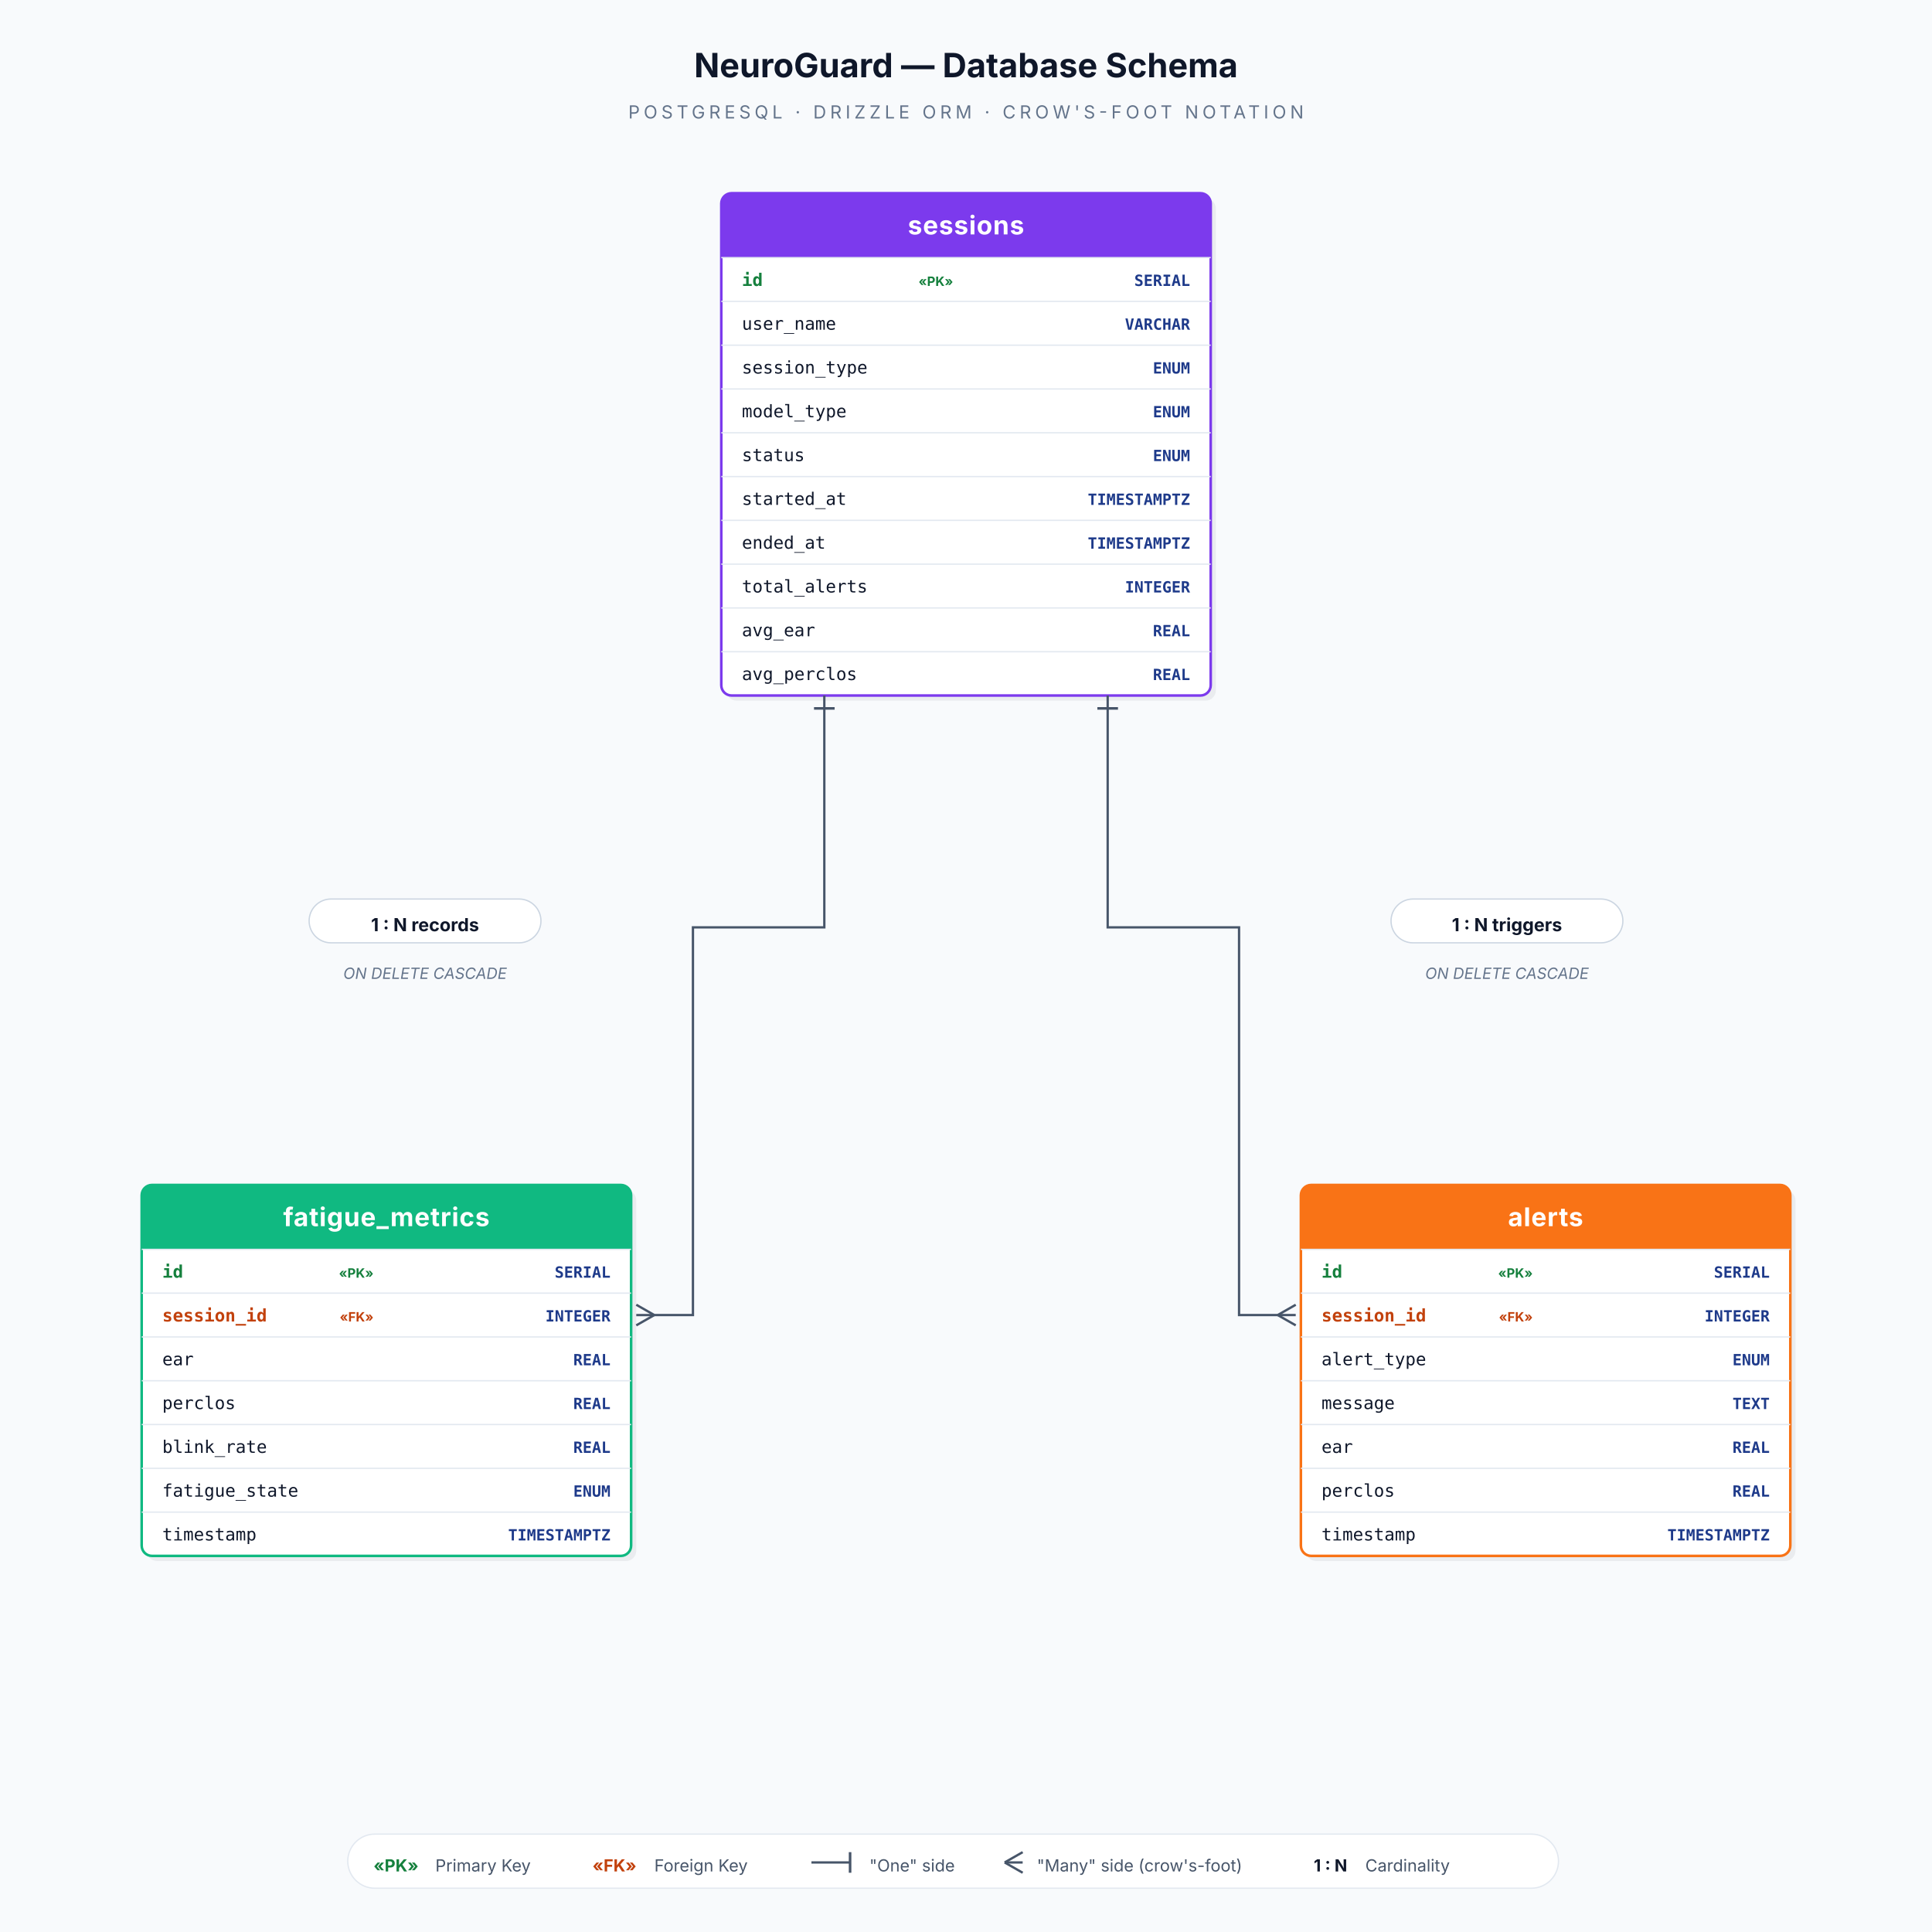
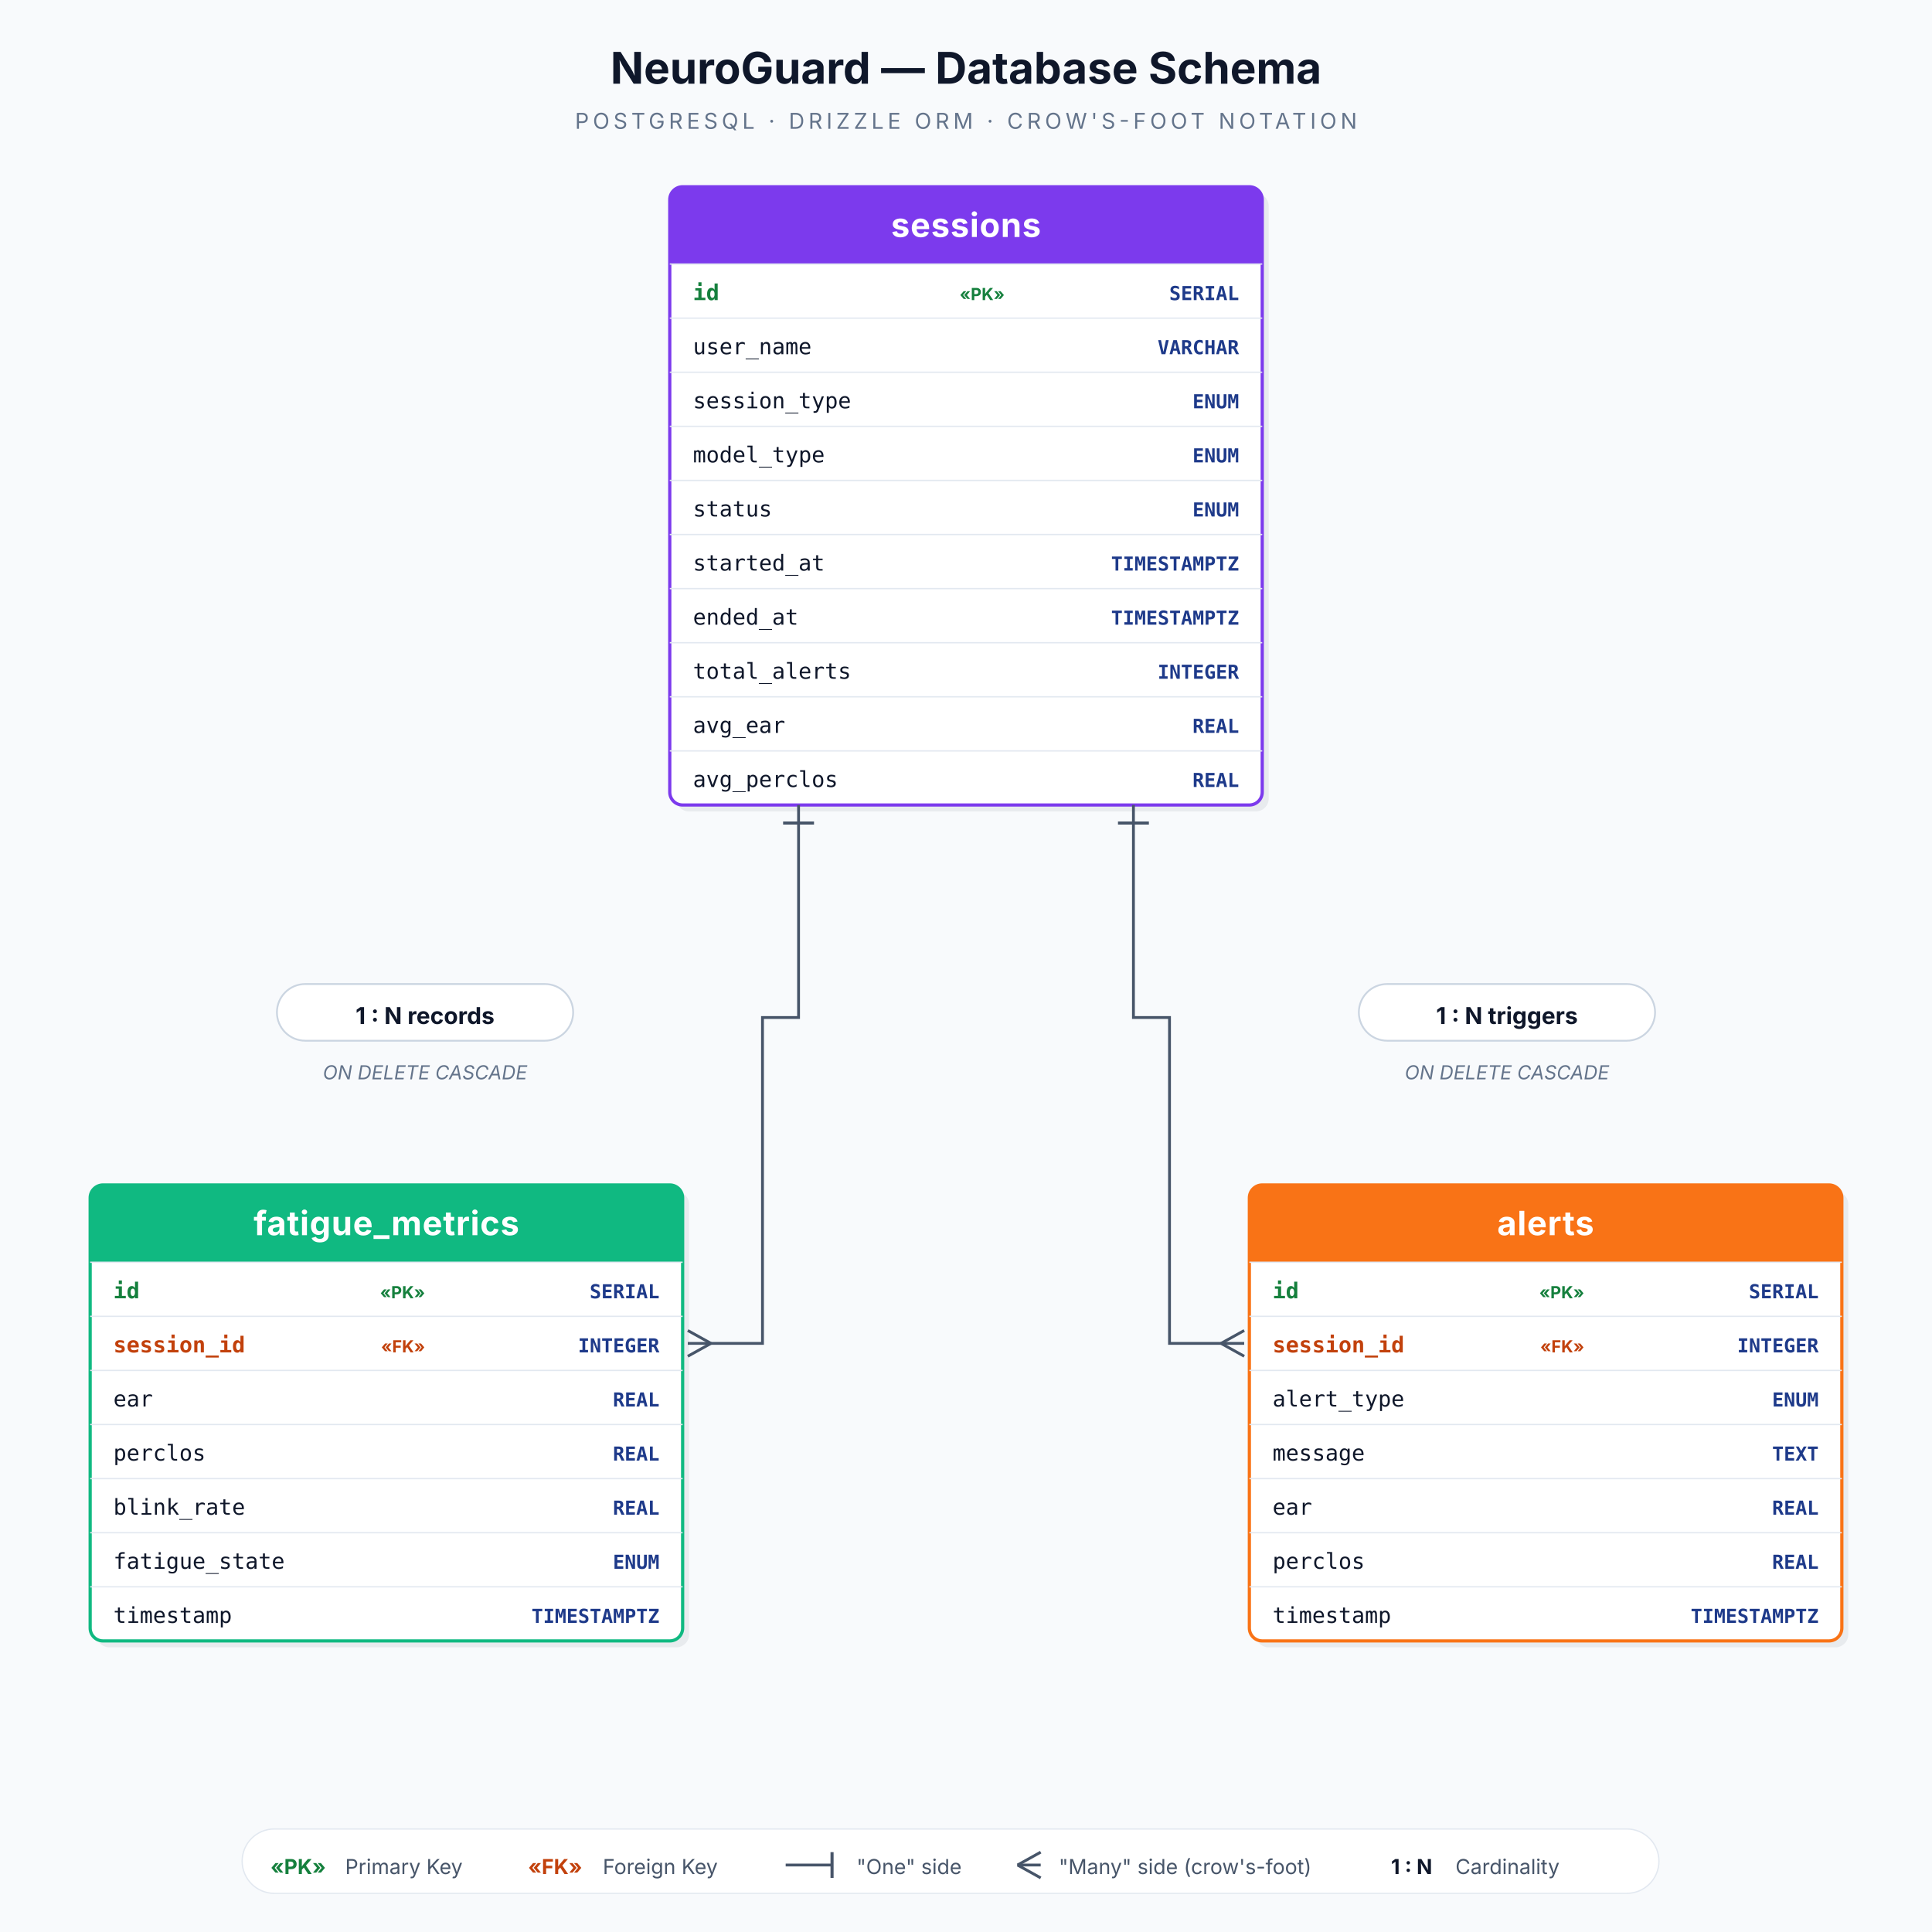
<svg xmlns="http://www.w3.org/2000/svg" viewBox="0 0 1500 1500" font-family="'Inter', system-ui, sans-serif">
  <rect width="1500" height="1500" fill="#f8fafc" />
-   <text x="750" y="60" text-anchor="middle" font-size="26" font-weight="700" fill="#0f172a">NeuroGuard — Database Schema</text>
-   <text x="750" y="92" text-anchor="middle" font-size="14" fill="#64748b" letter-spacing="3">POSTGRESQL · DRIZZLE ORM · CROW'S-FOOT NOTATION</text>
+   <text x="750" y="65" text-anchor="middle" font-size="34" font-weight="700" fill="#0f172a">NeuroGuard — Database Schema</text>
+   <text x="750" y="100" text-anchor="middle" font-size="17" fill="#64748b" letter-spacing="3">POSTGRESQL · DRIZZLE ORM · CROW'S-FOOT NOTATION</text>
  <g>
-     <rect x="564" y="154" width="380" height="390" rx="8" fill="#0f172a" opacity="0.06" />
-     <rect x="560" y="150" width="380" height="390" rx="8" fill="#ffffff" stroke="#7c3aed" stroke-width="2" />
-     <path d="M 560 158 a 8 8 0 0 1 8 -8 h 364 a 8 8 0 0 1 8 8 v 42 h -380 z" fill="#7c3aed" />
-     <text x="750" y="182" text-anchor="middle" font-size="20" font-weight="700" fill="#ffffff" letter-spacing="0.5">sessions</text>
-     <line x1="560" y1="200" x2="940" y2="200" stroke="#e2e8f0" stroke-width="1" />
-     <text x="576" y="222" font-family="'JetBrains Mono','SF Mono',monospace" font-size="13.5" font-weight="700" fill="#15803d">id</text>
-     <text x="924" y="222" text-anchor="end" font-family="'JetBrains Mono','SF Mono',monospace" font-size="12" font-weight="600" fill="#1e3a8a">SERIAL</text>
-     <text x="740" y="222" text-anchor="end" font-size="10" font-weight="700" fill="#15803d">«PK»</text>
-     <line x1="560" y1="234" x2="940" y2="234" stroke="#e2e8f0" stroke-width="1" />
-     <text x="576" y="256" font-family="'JetBrains Mono','SF Mono',monospace" font-size="13.5" font-weight="500" fill="#0f172a">user_name</text>
-     <text x="924" y="256" text-anchor="end" font-family="'JetBrains Mono','SF Mono',monospace" font-size="12" font-weight="600" fill="#1e3a8a">VARCHAR</text>
-     <line x1="560" y1="268" x2="940" y2="268" stroke="#e2e8f0" stroke-width="1" />
-     <text x="576" y="290" font-family="'JetBrains Mono','SF Mono',monospace" font-size="13.5" font-weight="500" fill="#0f172a">session_type</text>
-     <text x="924" y="290" text-anchor="end" font-family="'JetBrains Mono','SF Mono',monospace" font-size="12" font-weight="600" fill="#1e3a8a">ENUM</text>
-     <line x1="560" y1="302" x2="940" y2="302" stroke="#e2e8f0" stroke-width="1" />
-     <text x="576" y="324" font-family="'JetBrains Mono','SF Mono',monospace" font-size="13.5" font-weight="500" fill="#0f172a">model_type</text>
-     <text x="924" y="324" text-anchor="end" font-family="'JetBrains Mono','SF Mono',monospace" font-size="12" font-weight="600" fill="#1e3a8a">ENUM</text>
-     <line x1="560" y1="336" x2="940" y2="336" stroke="#e2e8f0" stroke-width="1" />
-     <text x="576" y="358" font-family="'JetBrains Mono','SF Mono',monospace" font-size="13.5" font-weight="500" fill="#0f172a">status</text>
-     <text x="924" y="358" text-anchor="end" font-family="'JetBrains Mono','SF Mono',monospace" font-size="12" font-weight="600" fill="#1e3a8a">ENUM</text>
-     <line x1="560" y1="370" x2="940" y2="370" stroke="#e2e8f0" stroke-width="1" />
-     <text x="576" y="392" font-family="'JetBrains Mono','SF Mono',monospace" font-size="13.5" font-weight="500" fill="#0f172a">started_at</text>
-     <text x="924" y="392" text-anchor="end" font-family="'JetBrains Mono','SF Mono',monospace" font-size="12" font-weight="600" fill="#1e3a8a">TIMESTAMPTZ</text>
-     <line x1="560" y1="404" x2="940" y2="404" stroke="#e2e8f0" stroke-width="1" />
-     <text x="576" y="426" font-family="'JetBrains Mono','SF Mono',monospace" font-size="13.5" font-weight="500" fill="#0f172a">ended_at</text>
-     <text x="924" y="426" text-anchor="end" font-family="'JetBrains Mono','SF Mono',monospace" font-size="12" font-weight="600" fill="#1e3a8a">TIMESTAMPTZ</text>
-     <line x1="560" y1="438" x2="940" y2="438" stroke="#e2e8f0" stroke-width="1" />
-     <text x="576" y="460" font-family="'JetBrains Mono','SF Mono',monospace" font-size="13.5" font-weight="500" fill="#0f172a">total_alerts</text>
-     <text x="924" y="460" text-anchor="end" font-family="'JetBrains Mono','SF Mono',monospace" font-size="12" font-weight="600" fill="#1e3a8a">INTEGER</text>
-     <line x1="560" y1="472" x2="940" y2="472" stroke="#e2e8f0" stroke-width="1" />
-     <text x="576" y="494" font-family="'JetBrains Mono','SF Mono',monospace" font-size="13.5" font-weight="500" fill="#0f172a">avg_ear</text>
-     <text x="924" y="494" text-anchor="end" font-family="'JetBrains Mono','SF Mono',monospace" font-size="12" font-weight="600" fill="#1e3a8a">REAL</text>
-     <line x1="560" y1="506" x2="940" y2="506" stroke="#e2e8f0" stroke-width="1" />
-     <text x="576" y="528" font-family="'JetBrains Mono','SF Mono',monospace" font-size="13.5" font-weight="500" fill="#0f172a">avg_perclos</text>
-     <text x="924" y="528" text-anchor="end" font-family="'JetBrains Mono','SF Mono',monospace" font-size="12" font-weight="600" fill="#1e3a8a">REAL</text>
+     <rect x="525" y="150" width="460" height="480" rx="10" fill="#0f172a" opacity="0.07" />
+     <rect x="520" y="145" width="460" height="480" rx="10" fill="#ffffff" stroke="#7c3aed" stroke-width="2.5" />
+     <path d="M 520 155 a 10 10 0 0 1 10 -10 h 440 a 10 10 0 0 1 10 10 v 50 h -460 z" fill="#7c3aed" />
+     <text x="750" y="184" text-anchor="middle" font-size="26" font-weight="700" fill="#ffffff" letter-spacing="0.5">sessions</text>
+     <line x1="520" y1="205" x2="980" y2="205" stroke="#e2e8f0" stroke-width="1" />
+     <text x="538" y="233" font-family="'JetBrains Mono','SF Mono',monospace" font-size="17" font-weight="700" fill="#15803d">id</text>
+     <text x="962" y="233" text-anchor="end" font-family="'JetBrains Mono','SF Mono',monospace" font-size="15" font-weight="600" fill="#1e3a8a">SERIAL</text>
+     <text x="780" y="233" text-anchor="end" font-size="13" font-weight="700" fill="#15803d">«PK»</text>
+     <line x1="520" y1="247" x2="980" y2="247" stroke="#e2e8f0" stroke-width="1" />
+     <text x="538" y="275" font-family="'JetBrains Mono','SF Mono',monospace" font-size="17" font-weight="500" fill="#0f172a">user_name</text>
+     <text x="962" y="275" text-anchor="end" font-family="'JetBrains Mono','SF Mono',monospace" font-size="15" font-weight="600" fill="#1e3a8a">VARCHAR</text>
+     <line x1="520" y1="289" x2="980" y2="289" stroke="#e2e8f0" stroke-width="1" />
+     <text x="538" y="317" font-family="'JetBrains Mono','SF Mono',monospace" font-size="17" font-weight="500" fill="#0f172a">session_type</text>
+     <text x="962" y="317" text-anchor="end" font-family="'JetBrains Mono','SF Mono',monospace" font-size="15" font-weight="600" fill="#1e3a8a">ENUM</text>
+     <line x1="520" y1="331" x2="980" y2="331" stroke="#e2e8f0" stroke-width="1" />
+     <text x="538" y="359" font-family="'JetBrains Mono','SF Mono',monospace" font-size="17" font-weight="500" fill="#0f172a">model_type</text>
+     <text x="962" y="359" text-anchor="end" font-family="'JetBrains Mono','SF Mono',monospace" font-size="15" font-weight="600" fill="#1e3a8a">ENUM</text>
+     <line x1="520" y1="373" x2="980" y2="373" stroke="#e2e8f0" stroke-width="1" />
+     <text x="538" y="401" font-family="'JetBrains Mono','SF Mono',monospace" font-size="17" font-weight="500" fill="#0f172a">status</text>
+     <text x="962" y="401" text-anchor="end" font-family="'JetBrains Mono','SF Mono',monospace" font-size="15" font-weight="600" fill="#1e3a8a">ENUM</text>
+     <line x1="520" y1="415" x2="980" y2="415" stroke="#e2e8f0" stroke-width="1" />
+     <text x="538" y="443" font-family="'JetBrains Mono','SF Mono',monospace" font-size="17" font-weight="500" fill="#0f172a">started_at</text>
+     <text x="962" y="443" text-anchor="end" font-family="'JetBrains Mono','SF Mono',monospace" font-size="15" font-weight="600" fill="#1e3a8a">TIMESTAMPTZ</text>
+     <line x1="520" y1="457" x2="980" y2="457" stroke="#e2e8f0" stroke-width="1" />
+     <text x="538" y="485" font-family="'JetBrains Mono','SF Mono',monospace" font-size="17" font-weight="500" fill="#0f172a">ended_at</text>
+     <text x="962" y="485" text-anchor="end" font-family="'JetBrains Mono','SF Mono',monospace" font-size="15" font-weight="600" fill="#1e3a8a">TIMESTAMPTZ</text>
+     <line x1="520" y1="499" x2="980" y2="499" stroke="#e2e8f0" stroke-width="1" />
+     <text x="538" y="527" font-family="'JetBrains Mono','SF Mono',monospace" font-size="17" font-weight="500" fill="#0f172a">total_alerts</text>
+     <text x="962" y="527" text-anchor="end" font-family="'JetBrains Mono','SF Mono',monospace" font-size="15" font-weight="600" fill="#1e3a8a">INTEGER</text>
+     <line x1="520" y1="541" x2="980" y2="541" stroke="#e2e8f0" stroke-width="1" />
+     <text x="538" y="569" font-family="'JetBrains Mono','SF Mono',monospace" font-size="17" font-weight="500" fill="#0f172a">avg_ear</text>
+     <text x="962" y="569" text-anchor="end" font-family="'JetBrains Mono','SF Mono',monospace" font-size="15" font-weight="600" fill="#1e3a8a">REAL</text>
+     <line x1="520" y1="583" x2="980" y2="583" stroke="#e2e8f0" stroke-width="1" />
+     <text x="538" y="611" font-family="'JetBrains Mono','SF Mono',monospace" font-size="17" font-weight="500" fill="#0f172a">avg_perclos</text>
+     <text x="962" y="611" text-anchor="end" font-family="'JetBrains Mono','SF Mono',monospace" font-size="15" font-weight="600" fill="#1e3a8a">REAL</text>
  </g>
  <g>
-     <rect x="114" y="924" width="380" height="288" rx="8" fill="#0f172a" opacity="0.06" />
-     <rect x="110" y="920" width="380" height="288" rx="8" fill="#ffffff" stroke="#10b981" stroke-width="2" />
-     <path d="M 110 928 a 8 8 0 0 1 8 -8 h 364 a 8 8 0 0 1 8 8 v 42 h -380 z" fill="#10b981" />
-     <text x="300" y="952" text-anchor="middle" font-size="20" font-weight="700" fill="#ffffff" letter-spacing="0.5">fatigue_metrics</text>
-     <line x1="110" y1="970" x2="490" y2="970" stroke="#e2e8f0" stroke-width="1" />
-     <text x="126" y="992" font-family="'JetBrains Mono','SF Mono',monospace" font-size="13.5" font-weight="700" fill="#15803d">id</text>
-     <text x="474" y="992" text-anchor="end" font-family="'JetBrains Mono','SF Mono',monospace" font-size="12" font-weight="600" fill="#1e3a8a">SERIAL</text>
-     <text x="290" y="992" text-anchor="end" font-size="10" font-weight="700" fill="#15803d">«PK»</text>
-     <line x1="110" y1="1004" x2="490" y2="1004" stroke="#e2e8f0" stroke-width="1" />
-     <text x="126" y="1026" font-family="'JetBrains Mono','SF Mono',monospace" font-size="13.5" font-weight="700" fill="#c2410c">session_id</text>
-     <text x="474" y="1026" text-anchor="end" font-family="'JetBrains Mono','SF Mono',monospace" font-size="12" font-weight="600" fill="#1e3a8a">INTEGER</text>
-     <text x="290" y="1026" text-anchor="end" font-size="10" font-weight="700" fill="#c2410c">«FK»</text>
-     <line x1="110" y1="1038" x2="490" y2="1038" stroke="#e2e8f0" stroke-width="1" />
-     <text x="126" y="1060" font-family="'JetBrains Mono','SF Mono',monospace" font-size="13.5" font-weight="500" fill="#0f172a">ear</text>
-     <text x="474" y="1060" text-anchor="end" font-family="'JetBrains Mono','SF Mono',monospace" font-size="12" font-weight="600" fill="#1e3a8a">REAL</text>
-     <line x1="110" y1="1072" x2="490" y2="1072" stroke="#e2e8f0" stroke-width="1" />
-     <text x="126" y="1094" font-family="'JetBrains Mono','SF Mono',monospace" font-size="13.5" font-weight="500" fill="#0f172a">perclos</text>
-     <text x="474" y="1094" text-anchor="end" font-family="'JetBrains Mono','SF Mono',monospace" font-size="12" font-weight="600" fill="#1e3a8a">REAL</text>
-     <line x1="110" y1="1106" x2="490" y2="1106" stroke="#e2e8f0" stroke-width="1" />
-     <text x="126" y="1128" font-family="'JetBrains Mono','SF Mono',monospace" font-size="13.5" font-weight="500" fill="#0f172a">blink_rate</text>
-     <text x="474" y="1128" text-anchor="end" font-family="'JetBrains Mono','SF Mono',monospace" font-size="12" font-weight="600" fill="#1e3a8a">REAL</text>
-     <line x1="110" y1="1140" x2="490" y2="1140" stroke="#e2e8f0" stroke-width="1" />
-     <text x="126" y="1162" font-family="'JetBrains Mono','SF Mono',monospace" font-size="13.5" font-weight="500" fill="#0f172a">fatigue_state</text>
-     <text x="474" y="1162" text-anchor="end" font-family="'JetBrains Mono','SF Mono',monospace" font-size="12" font-weight="600" fill="#1e3a8a">ENUM</text>
-     <line x1="110" y1="1174" x2="490" y2="1174" stroke="#e2e8f0" stroke-width="1" />
-     <text x="126" y="1196" font-family="'JetBrains Mono','SF Mono',monospace" font-size="13.5" font-weight="500" fill="#0f172a">timestamp</text>
-     <text x="474" y="1196" text-anchor="end" font-family="'JetBrains Mono','SF Mono',monospace" font-size="12" font-weight="600" fill="#1e3a8a">TIMESTAMPTZ</text>
+     <rect x="75" y="925" width="460" height="354" rx="10" fill="#0f172a" opacity="0.07" />
+     <rect x="70" y="920" width="460" height="354" rx="10" fill="#ffffff" stroke="#10b981" stroke-width="2.5" />
+     <path d="M 70 930 a 10 10 0 0 1 10 -10 h 440 a 10 10 0 0 1 10 10 v 50 h -460 z" fill="#10b981" />
+     <text x="300" y="959" text-anchor="middle" font-size="26" font-weight="700" fill="#ffffff" letter-spacing="0.5">fatigue_metrics</text>
+     <line x1="70" y1="980" x2="530" y2="980" stroke="#e2e8f0" stroke-width="1" />
+     <text x="88" y="1008" font-family="'JetBrains Mono','SF Mono',monospace" font-size="17" font-weight="700" fill="#15803d">id</text>
+     <text x="512" y="1008" text-anchor="end" font-family="'JetBrains Mono','SF Mono',monospace" font-size="15" font-weight="600" fill="#1e3a8a">SERIAL</text>
+     <text x="330" y="1008" text-anchor="end" font-size="13" font-weight="700" fill="#15803d">«PK»</text>
+     <line x1="70" y1="1022" x2="530" y2="1022" stroke="#e2e8f0" stroke-width="1" />
+     <text x="88" y="1050" font-family="'JetBrains Mono','SF Mono',monospace" font-size="17" font-weight="700" fill="#c2410c">session_id</text>
+     <text x="512" y="1050" text-anchor="end" font-family="'JetBrains Mono','SF Mono',monospace" font-size="15" font-weight="600" fill="#1e3a8a">INTEGER</text>
+     <text x="330" y="1050" text-anchor="end" font-size="13" font-weight="700" fill="#c2410c">«FK»</text>
+     <line x1="70" y1="1064" x2="530" y2="1064" stroke="#e2e8f0" stroke-width="1" />
+     <text x="88" y="1092" font-family="'JetBrains Mono','SF Mono',monospace" font-size="17" font-weight="500" fill="#0f172a">ear</text>
+     <text x="512" y="1092" text-anchor="end" font-family="'JetBrains Mono','SF Mono',monospace" font-size="15" font-weight="600" fill="#1e3a8a">REAL</text>
+     <line x1="70" y1="1106" x2="530" y2="1106" stroke="#e2e8f0" stroke-width="1" />
+     <text x="88" y="1134" font-family="'JetBrains Mono','SF Mono',monospace" font-size="17" font-weight="500" fill="#0f172a">perclos</text>
+     <text x="512" y="1134" text-anchor="end" font-family="'JetBrains Mono','SF Mono',monospace" font-size="15" font-weight="600" fill="#1e3a8a">REAL</text>
+     <line x1="70" y1="1148" x2="530" y2="1148" stroke="#e2e8f0" stroke-width="1" />
+     <text x="88" y="1176" font-family="'JetBrains Mono','SF Mono',monospace" font-size="17" font-weight="500" fill="#0f172a">blink_rate</text>
+     <text x="512" y="1176" text-anchor="end" font-family="'JetBrains Mono','SF Mono',monospace" font-size="15" font-weight="600" fill="#1e3a8a">REAL</text>
+     <line x1="70" y1="1190" x2="530" y2="1190" stroke="#e2e8f0" stroke-width="1" />
+     <text x="88" y="1218" font-family="'JetBrains Mono','SF Mono',monospace" font-size="17" font-weight="500" fill="#0f172a">fatigue_state</text>
+     <text x="512" y="1218" text-anchor="end" font-family="'JetBrains Mono','SF Mono',monospace" font-size="15" font-weight="600" fill="#1e3a8a">ENUM</text>
+     <line x1="70" y1="1232" x2="530" y2="1232" stroke="#e2e8f0" stroke-width="1" />
+     <text x="88" y="1260" font-family="'JetBrains Mono','SF Mono',monospace" font-size="17" font-weight="500" fill="#0f172a">timestamp</text>
+     <text x="512" y="1260" text-anchor="end" font-family="'JetBrains Mono','SF Mono',monospace" font-size="15" font-weight="600" fill="#1e3a8a">TIMESTAMPTZ</text>
  </g>
  <g>
-     <rect x="1014" y="924" width="380" height="288" rx="8" fill="#0f172a" opacity="0.06" />
-     <rect x="1010" y="920" width="380" height="288" rx="8" fill="#ffffff" stroke="#f97316" stroke-width="2" />
-     <path d="M 1010 928 a 8 8 0 0 1 8 -8 h 364 a 8 8 0 0 1 8 8 v 42 h -380 z" fill="#f97316" />
-     <text x="1200" y="952" text-anchor="middle" font-size="20" font-weight="700" fill="#ffffff" letter-spacing="0.5">alerts</text>
-     <line x1="1010" y1="970" x2="1390" y2="970" stroke="#e2e8f0" stroke-width="1" />
-     <text x="1026" y="992" font-family="'JetBrains Mono','SF Mono',monospace" font-size="13.5" font-weight="700" fill="#15803d">id</text>
-     <text x="1374" y="992" text-anchor="end" font-family="'JetBrains Mono','SF Mono',monospace" font-size="12" font-weight="600" fill="#1e3a8a">SERIAL</text>
-     <text x="1190" y="992" text-anchor="end" font-size="10" font-weight="700" fill="#15803d">«PK»</text>
-     <line x1="1010" y1="1004" x2="1390" y2="1004" stroke="#e2e8f0" stroke-width="1" />
-     <text x="1026" y="1026" font-family="'JetBrains Mono','SF Mono',monospace" font-size="13.5" font-weight="700" fill="#c2410c">session_id</text>
-     <text x="1374" y="1026" text-anchor="end" font-family="'JetBrains Mono','SF Mono',monospace" font-size="12" font-weight="600" fill="#1e3a8a">INTEGER</text>
-     <text x="1190" y="1026" text-anchor="end" font-size="10" font-weight="700" fill="#c2410c">«FK»</text>
-     <line x1="1010" y1="1038" x2="1390" y2="1038" stroke="#e2e8f0" stroke-width="1" />
-     <text x="1026" y="1060" font-family="'JetBrains Mono','SF Mono',monospace" font-size="13.5" font-weight="500" fill="#0f172a">alert_type</text>
-     <text x="1374" y="1060" text-anchor="end" font-family="'JetBrains Mono','SF Mono',monospace" font-size="12" font-weight="600" fill="#1e3a8a">ENUM</text>
-     <line x1="1010" y1="1072" x2="1390" y2="1072" stroke="#e2e8f0" stroke-width="1" />
-     <text x="1026" y="1094" font-family="'JetBrains Mono','SF Mono',monospace" font-size="13.5" font-weight="500" fill="#0f172a">message</text>
-     <text x="1374" y="1094" text-anchor="end" font-family="'JetBrains Mono','SF Mono',monospace" font-size="12" font-weight="600" fill="#1e3a8a">TEXT</text>
-     <line x1="1010" y1="1106" x2="1390" y2="1106" stroke="#e2e8f0" stroke-width="1" />
-     <text x="1026" y="1128" font-family="'JetBrains Mono','SF Mono',monospace" font-size="13.5" font-weight="500" fill="#0f172a">ear</text>
-     <text x="1374" y="1128" text-anchor="end" font-family="'JetBrains Mono','SF Mono',monospace" font-size="12" font-weight="600" fill="#1e3a8a">REAL</text>
-     <line x1="1010" y1="1140" x2="1390" y2="1140" stroke="#e2e8f0" stroke-width="1" />
-     <text x="1026" y="1162" font-family="'JetBrains Mono','SF Mono',monospace" font-size="13.5" font-weight="500" fill="#0f172a">perclos</text>
-     <text x="1374" y="1162" text-anchor="end" font-family="'JetBrains Mono','SF Mono',monospace" font-size="12" font-weight="600" fill="#1e3a8a">REAL</text>
-     <line x1="1010" y1="1174" x2="1390" y2="1174" stroke="#e2e8f0" stroke-width="1" />
-     <text x="1026" y="1196" font-family="'JetBrains Mono','SF Mono',monospace" font-size="13.5" font-weight="500" fill="#0f172a">timestamp</text>
-     <text x="1374" y="1196" text-anchor="end" font-family="'JetBrains Mono','SF Mono',monospace" font-size="12" font-weight="600" fill="#1e3a8a">TIMESTAMPTZ</text>
+     <rect x="975" y="925" width="460" height="354" rx="10" fill="#0f172a" opacity="0.07" />
+     <rect x="970" y="920" width="460" height="354" rx="10" fill="#ffffff" stroke="#f97316" stroke-width="2.5" />
+     <path d="M 970 930 a 10 10 0 0 1 10 -10 h 440 a 10 10 0 0 1 10 10 v 50 h -460 z" fill="#f97316" />
+     <text x="1200" y="959" text-anchor="middle" font-size="26" font-weight="700" fill="#ffffff" letter-spacing="0.5">alerts</text>
+     <line x1="970" y1="980" x2="1430" y2="980" stroke="#e2e8f0" stroke-width="1" />
+     <text x="988" y="1008" font-family="'JetBrains Mono','SF Mono',monospace" font-size="17" font-weight="700" fill="#15803d">id</text>
+     <text x="1412" y="1008" text-anchor="end" font-family="'JetBrains Mono','SF Mono',monospace" font-size="15" font-weight="600" fill="#1e3a8a">SERIAL</text>
+     <text x="1230" y="1008" text-anchor="end" font-size="13" font-weight="700" fill="#15803d">«PK»</text>
+     <line x1="970" y1="1022" x2="1430" y2="1022" stroke="#e2e8f0" stroke-width="1" />
+     <text x="988" y="1050" font-family="'JetBrains Mono','SF Mono',monospace" font-size="17" font-weight="700" fill="#c2410c">session_id</text>
+     <text x="1412" y="1050" text-anchor="end" font-family="'JetBrains Mono','SF Mono',monospace" font-size="15" font-weight="600" fill="#1e3a8a">INTEGER</text>
+     <text x="1230" y="1050" text-anchor="end" font-size="13" font-weight="700" fill="#c2410c">«FK»</text>
+     <line x1="970" y1="1064" x2="1430" y2="1064" stroke="#e2e8f0" stroke-width="1" />
+     <text x="988" y="1092" font-family="'JetBrains Mono','SF Mono',monospace" font-size="17" font-weight="500" fill="#0f172a">alert_type</text>
+     <text x="1412" y="1092" text-anchor="end" font-family="'JetBrains Mono','SF Mono',monospace" font-size="15" font-weight="600" fill="#1e3a8a">ENUM</text>
+     <line x1="970" y1="1106" x2="1430" y2="1106" stroke="#e2e8f0" stroke-width="1" />
+     <text x="988" y="1134" font-family="'JetBrains Mono','SF Mono',monospace" font-size="17" font-weight="500" fill="#0f172a">message</text>
+     <text x="1412" y="1134" text-anchor="end" font-family="'JetBrains Mono','SF Mono',monospace" font-size="15" font-weight="600" fill="#1e3a8a">TEXT</text>
+     <line x1="970" y1="1148" x2="1430" y2="1148" stroke="#e2e8f0" stroke-width="1" />
+     <text x="988" y="1176" font-family="'JetBrains Mono','SF Mono',monospace" font-size="17" font-weight="500" fill="#0f172a">ear</text>
+     <text x="1412" y="1176" text-anchor="end" font-family="'JetBrains Mono','SF Mono',monospace" font-size="15" font-weight="600" fill="#1e3a8a">REAL</text>
+     <line x1="970" y1="1190" x2="1430" y2="1190" stroke="#e2e8f0" stroke-width="1" />
+     <text x="988" y="1218" font-family="'JetBrains Mono','SF Mono',monospace" font-size="17" font-weight="500" fill="#0f172a">perclos</text>
+     <text x="1412" y="1218" text-anchor="end" font-family="'JetBrains Mono','SF Mono',monospace" font-size="15" font-weight="600" fill="#1e3a8a">REAL</text>
+     <line x1="970" y1="1232" x2="1430" y2="1232" stroke="#e2e8f0" stroke-width="1" />
+     <text x="988" y="1260" font-family="'JetBrains Mono','SF Mono',monospace" font-size="17" font-weight="500" fill="#0f172a">timestamp</text>
+     <text x="1412" y="1260" text-anchor="end" font-family="'JetBrains Mono','SF Mono',monospace" font-size="15" font-weight="600" fill="#1e3a8a">TIMESTAMPTZ</text>
  </g>
-   <path d="M 640 540 L 640 720 L 538 720 L 538 1021 L 508 1021" stroke="#475569" stroke-width="1.8" fill="none" />
-   <line x1="632" y1="550" x2="648" y2="550" stroke="#475569" stroke-width="2" />
-   <g transform="translate(508, 1021) rotate(180)">
-     <line x1="0" y1="0" x2="14" y2="0" stroke="#475569" stroke-width="1.8" />
-     <line x1="0" y1="0" x2="14" y2="-8" stroke="#475569" stroke-width="1.8" />
-     <line x1="0" y1="0" x2="14" y2="8" stroke="#475569" stroke-width="1.8" />
+   <path d="M 620 625 L 620 790 L 592 790 L 592 1043 L 552 1043" stroke="#475569" stroke-width="2.2" fill="none" />
+   <line x1="608" y1="639" x2="632" y2="639" stroke="#475569" stroke-width="2.4" />
+   <g transform="translate(552, 1043) rotate(180)">
+     <line x1="0" y1="0" x2="18" y2="0" stroke="#475569" stroke-width="2.2" />
+     <line x1="0" y1="0" x2="18" y2="-10" stroke="#475569" stroke-width="2.2" />
+     <line x1="0" y1="0" x2="18" y2="10" stroke="#475569" stroke-width="2.2" />
  </g>
-   <g transform="translate(330, 720)">
-     <rect x="-90" y="-22" width="180" height="34" rx="17" fill="#ffffff" stroke="#cbd5e1" />
-     <text x="0" y="3" text-anchor="middle" font-size="14" font-weight="700" fill="#0f172a">1 : N  records</text>
+   <g transform="translate(330, 790)">
+     <rect x="-115" y="-26" width="230" height="44" rx="22" fill="#ffffff" stroke="#cbd5e1" stroke-width="1.4" />
+     <text x="0" y="5" text-anchor="middle" font-size="18" font-weight="700" fill="#0f172a">1 : N  records</text>
  </g>
-   <path d="M 860 540 L 860 720 L 962 720 L 962 1021 L 992 1021" stroke="#475569" stroke-width="1.8" fill="none" />
-   <line x1="852" y1="550" x2="868" y2="550" stroke="#475569" stroke-width="2" />
-   <g transform="translate(992, 1021)">
-     <line x1="0" y1="0" x2="14" y2="0" stroke="#475569" stroke-width="1.8" />
-     <line x1="0" y1="0" x2="14" y2="-8" stroke="#475569" stroke-width="1.8" />
-     <line x1="0" y1="0" x2="14" y2="8" stroke="#475569" stroke-width="1.8" />
+   <text x="330" y="838" text-anchor="middle" font-size="15" fill="#64748b" font-style="italic">ON DELETE CASCADE</text>
+   <path d="M 880 625 L 880 790 L 908 790 L 908 1043 L 948 1043" stroke="#475569" stroke-width="2.2" fill="none" />
+   <line x1="868" y1="639" x2="892" y2="639" stroke="#475569" stroke-width="2.4" />
+   <g transform="translate(948, 1043)">
+     <line x1="0" y1="0" x2="18" y2="0" stroke="#475569" stroke-width="2.2" />
+     <line x1="0" y1="0" x2="18" y2="-10" stroke="#475569" stroke-width="2.2" />
+     <line x1="0" y1="0" x2="18" y2="10" stroke="#475569" stroke-width="2.2" />
  </g>
-   <g transform="translate(1170, 720)">
-     <rect x="-90" y="-22" width="180" height="34" rx="17" fill="#ffffff" stroke="#cbd5e1" />
-     <text x="0" y="3" text-anchor="middle" font-size="14" font-weight="700" fill="#0f172a">1 : N  triggers</text>
+   <g transform="translate(1170, 790)">
+     <rect x="-115" y="-26" width="230" height="44" rx="22" fill="#ffffff" stroke="#cbd5e1" stroke-width="1.4" />
+     <text x="0" y="5" text-anchor="middle" font-size="18" font-weight="700" fill="#0f172a">1 : N  triggers</text>
  </g>
-   <text x="330" y="760" text-anchor="middle" font-size="12" fill="#64748b" font-style="italic">ON DELETE CASCADE</text>
-   <text x="1170" y="760" text-anchor="middle" font-size="12" fill="#64748b" font-style="italic">ON DELETE CASCADE</text>
-   <g transform="translate(290, 1450)">
-     <rect x="-20" y="-26" width="940" height="42" rx="21" fill="#ffffff" stroke="#e2e8f0" />
-     <text x="0" y="3" font-size="13" font-weight="700" fill="#15803d">«PK»</text>
-     <text x="48" y="3" font-size="13" fill="#475569">Primary Key</text>
-     <text x="170" y="3" font-size="13" font-weight="700" fill="#c2410c">«FK»</text>
-     <text x="218" y="3" font-size="13" fill="#475569">Foreign Key</text>
-     <line x1="340" y1="-4" x2="370" y2="-4" stroke="#475569" stroke-width="1.8" />
-     <line x1="370" y1="-12" x2="370" y2="4" stroke="#475569" stroke-width="2" />
-     <text x="385" y="3" font-size="13" fill="#475569">"One" side</text>
-     <g transform="translate(490, -4)">
-       <line x1="0" y1="0" x2="14" y2="0" stroke="#475569" stroke-width="1.8" />
-       <line x1="0" y1="0" x2="14" y2="-8" stroke="#475569" stroke-width="1.8" />
-       <line x1="0" y1="0" x2="14" y2="8" stroke="#475569" stroke-width="1.8" />
+   <text x="1170" y="838" text-anchor="middle" font-size="15" fill="#64748b" font-style="italic">ON DELETE CASCADE</text>
+   <g transform="translate(210, 1450)">
+     <rect x="-22" y="-30" width="1100" height="50" rx="25" fill="#ffffff" stroke="#e2e8f0" />
+     <text x="0" y="5" font-size="16" font-weight="700" fill="#15803d">«PK»</text>
+     <text x="58" y="5" font-size="16" fill="#475569">Primary Key</text>
+     <text x="200" y="5" font-size="16" font-weight="700" fill="#c2410c">«FK»</text>
+     <text x="258" y="5" font-size="16" fill="#475569">Foreign Key</text>
+     <line x1="400" y1="-2" x2="436" y2="-2" stroke="#475569" stroke-width="2.2" />
+     <line x1="436" y1="-12" x2="436" y2="8" stroke="#475569" stroke-width="2.4" />
+     <text x="455" y="5" font-size="16" fill="#475569">"One" side</text>
+     <g transform="translate(580, -2)">
+       <line x1="0" y1="0" x2="18" y2="0" stroke="#475569" stroke-width="2.2" />
+       <line x1="0" y1="0" x2="18" y2="-10" stroke="#475569" stroke-width="2.2" />
+       <line x1="0" y1="0" x2="18" y2="10" stroke="#475569" stroke-width="2.2" />
    </g>
-     <text x="515" y="3" font-size="13" fill="#475569">"Many" side (crow's-foot)</text>
-     <text x="730" y="3" font-size="13" font-weight="700" fill="#0f172a">1 : N</text>
-     <text x="770" y="3" font-size="13" fill="#475569">Cardinality</text>
+     <text x="612" y="5" font-size="16" fill="#475569">"Many" side (crow's-foot)</text>
+     <text x="870" y="5" font-size="16" font-weight="700" fill="#0f172a">1 : N</text>
+     <text x="920" y="5" font-size="16" fill="#475569">Cardinality</text>
  </g>
</svg>
